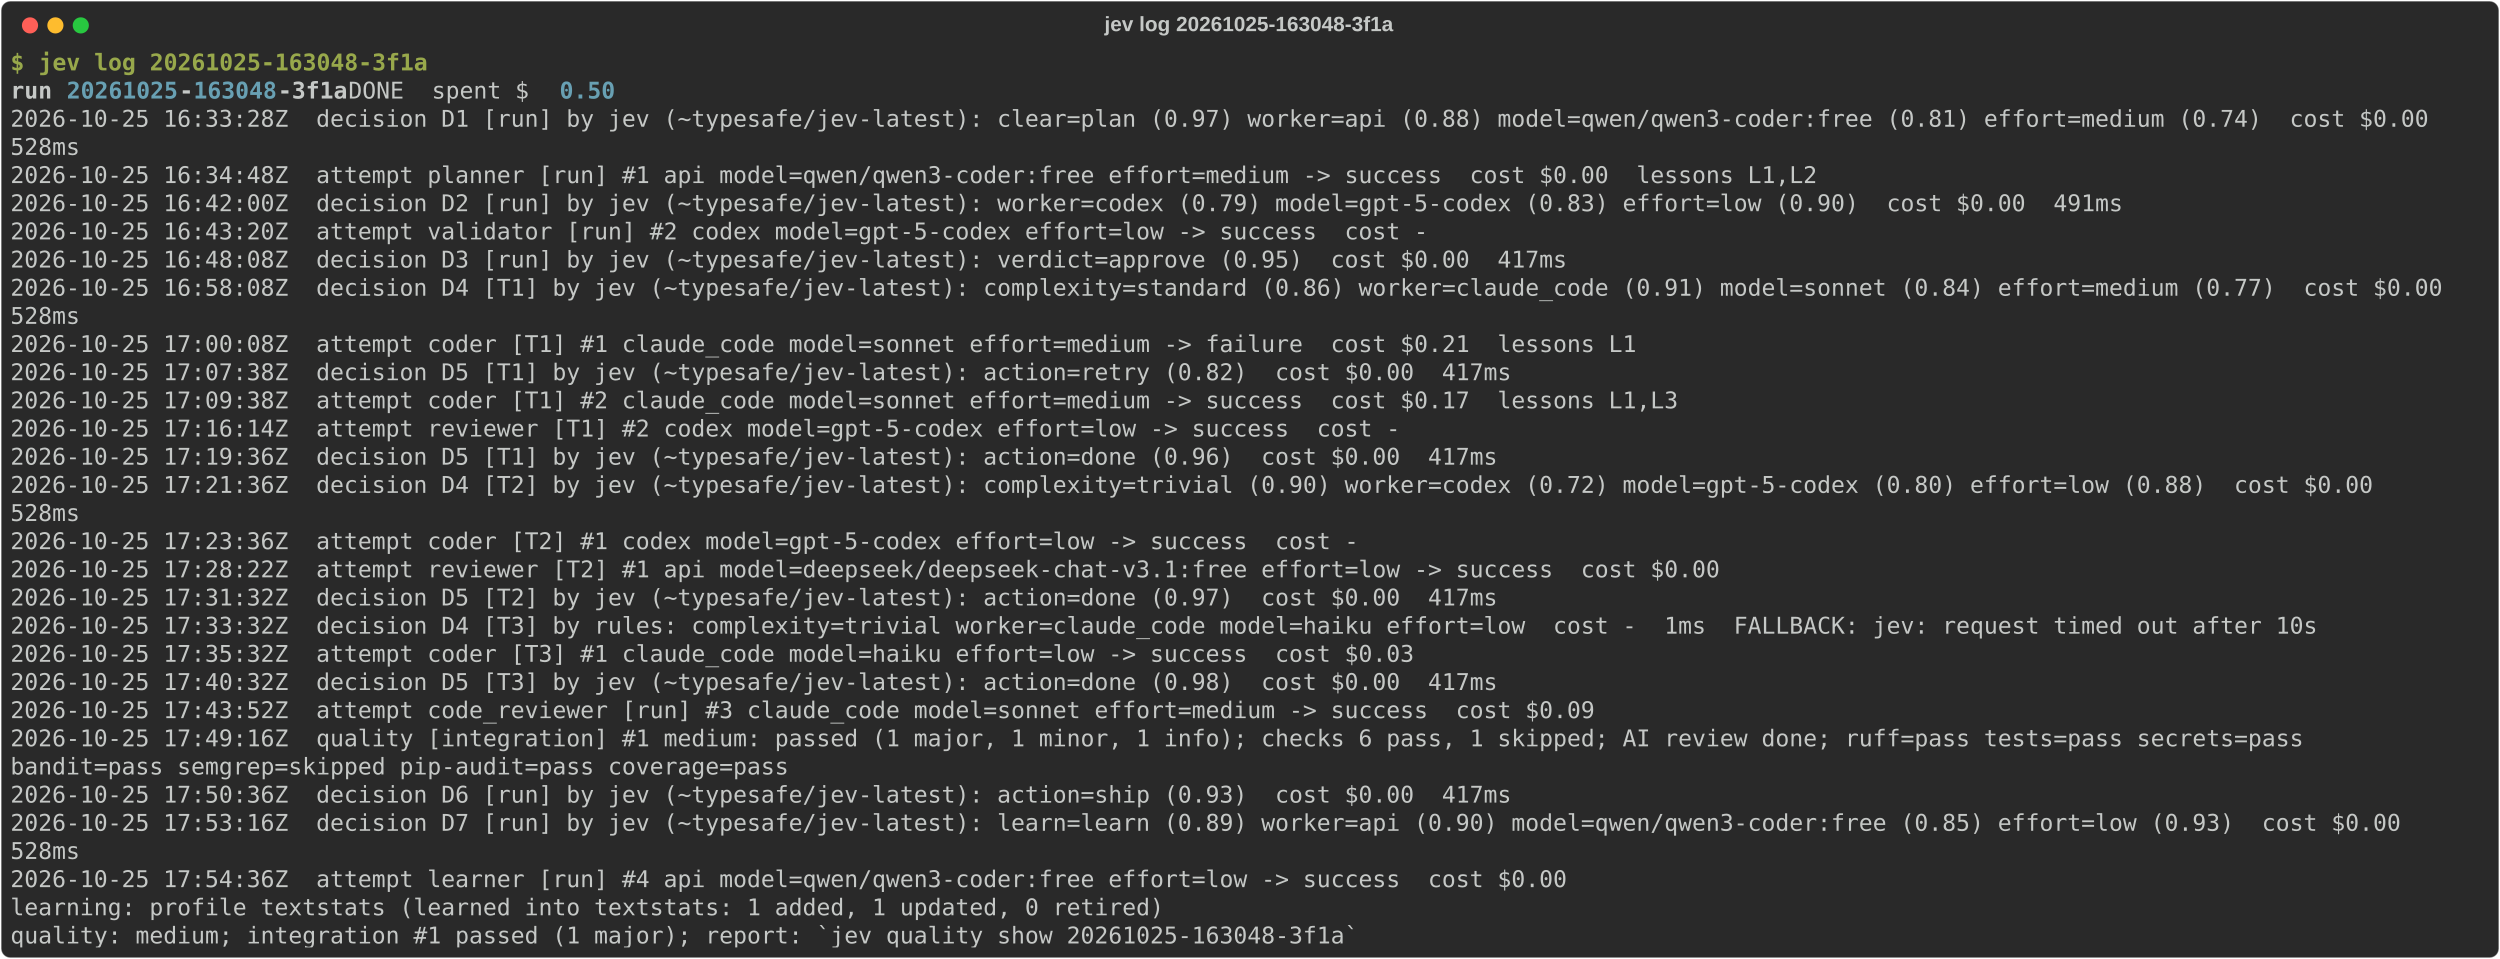
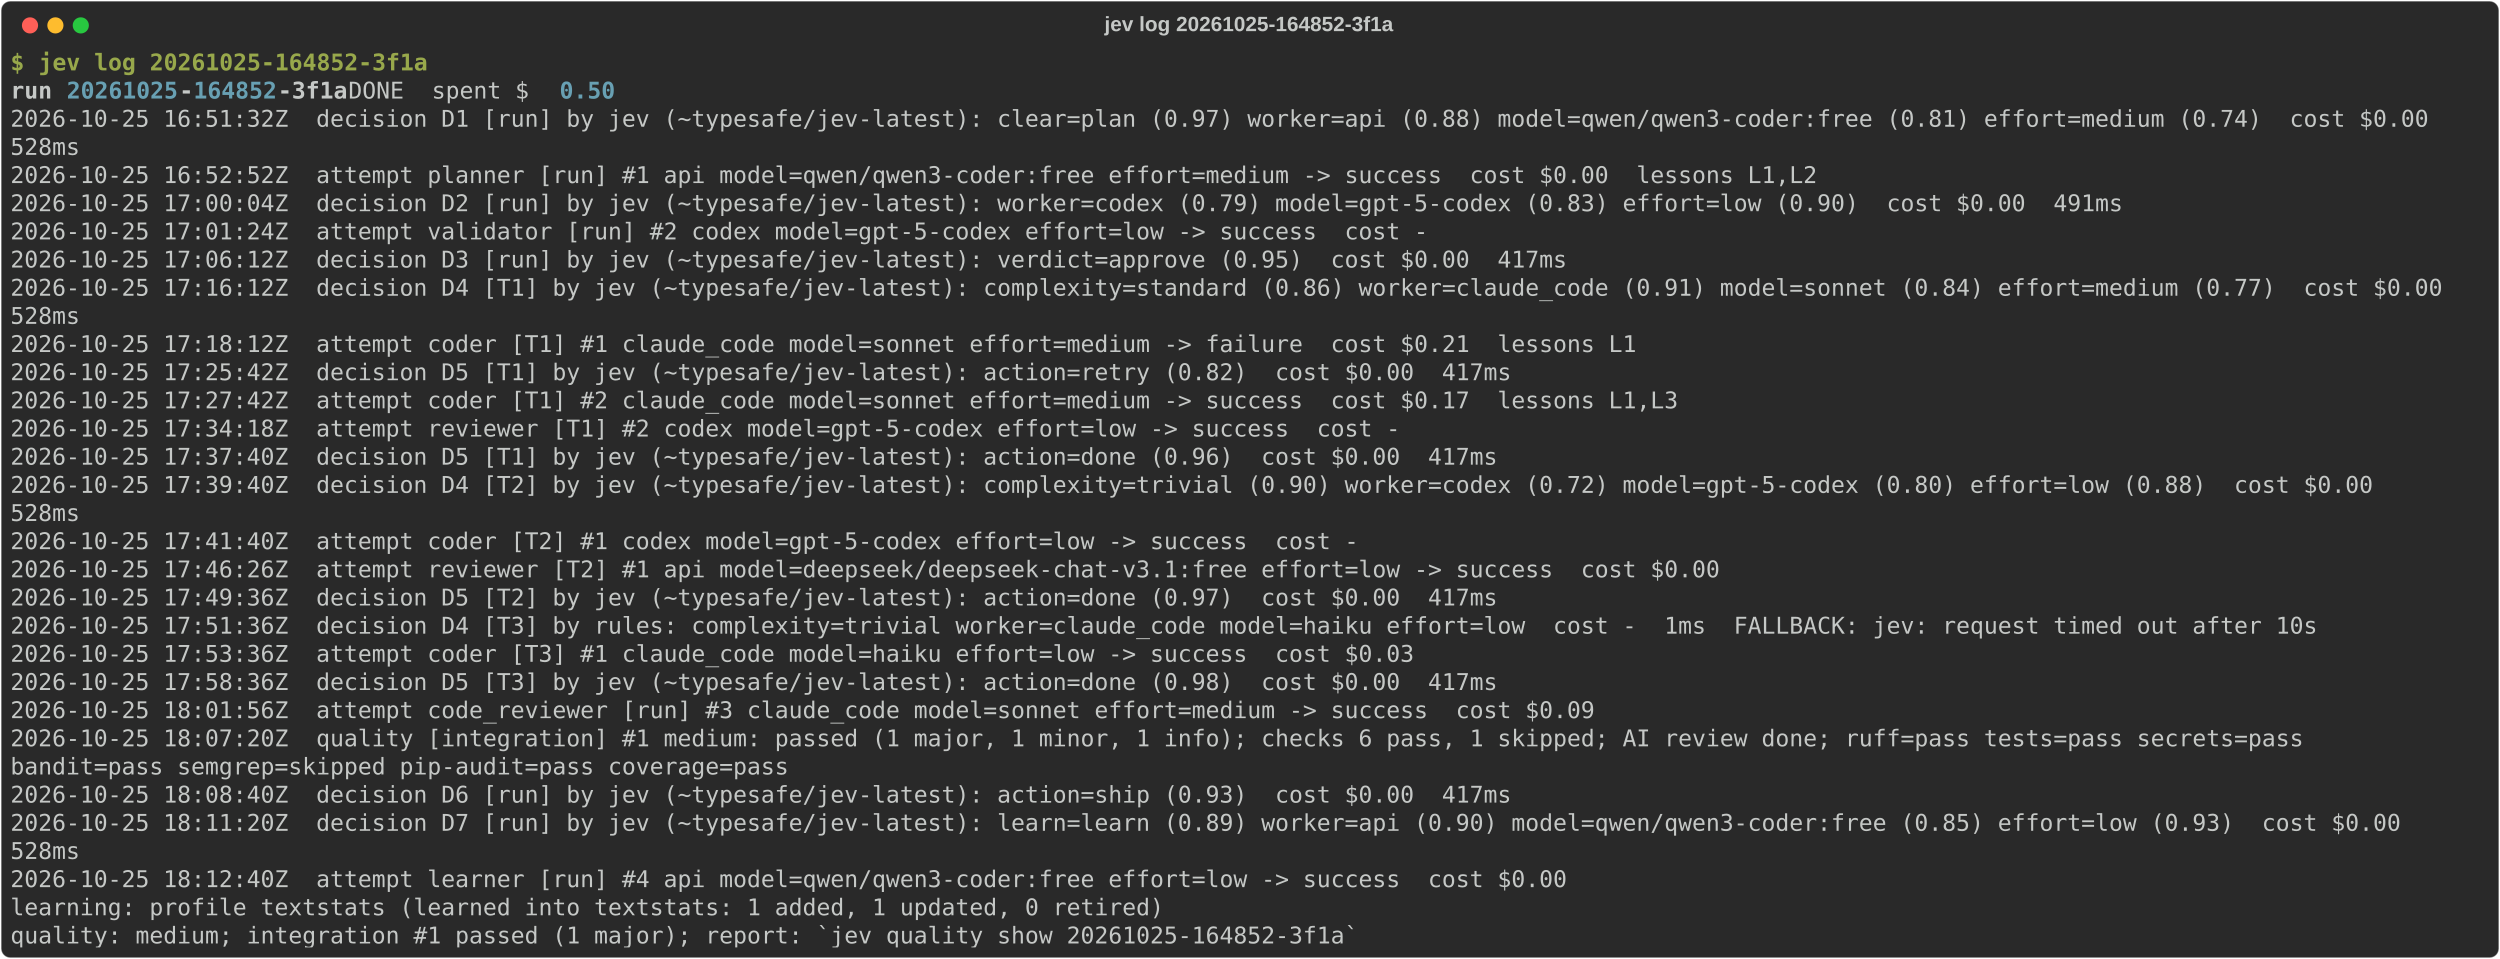
<svg xmlns="http://www.w3.org/2000/svg" class="rich-terminal" viewBox="0 0 2166 830.8">
  <style>

    @font-face {
        font-family: "Fira Code";
        src: local("FiraCode-Regular"),
                url("https://cdnjs.cloudflare.com/ajax/libs/firacode/6.2.0/woff2/FiraCode-Regular.woff2") format("woff2"),
                url("https://cdnjs.cloudflare.com/ajax/libs/firacode/6.2.0/woff/FiraCode-Regular.woff") format("woff");
        font-style: normal;
        font-weight: 400;
    }
    @font-face {
        font-family: "Fira Code";
        src: local("FiraCode-Bold"),
                url("https://cdnjs.cloudflare.com/ajax/libs/firacode/6.2.0/woff2/FiraCode-Bold.woff2") format("woff2"),
                url("https://cdnjs.cloudflare.com/ajax/libs/firacode/6.2.0/woff/FiraCode-Bold.woff") format("woff");
        font-style: bold;
        font-weight: 700;
    }

-     .terminal-3574714448-matrix {
+     .terminal-575590462-matrix {
        font-family: Fira Code, monospace;
        font-size: 20px;
        line-height: 24.4px;
        font-variant-east-asian: full-width;
    }

-     .terminal-3574714448-title {
+     .terminal-575590462-title {
        font-size: 18px;
        font-weight: bold;
        font-family: arial;
    }

-     .terminal-3574714448-r1 { fill: #98a84b;font-weight: bold }
- .terminal-3574714448-r2 { fill: #c5c8c6 }
- .terminal-3574714448-r3 { fill: #c5c8c6;font-weight: bold }
- .terminal-3574714448-r4 { fill: #68a0b3;font-weight: bold }
+     .terminal-575590462-r1 { fill: #98a84b;font-weight: bold }
+ .terminal-575590462-r2 { fill: #c5c8c6 }
+ .terminal-575590462-r3 { fill: #c5c8c6;font-weight: bold }
+ .terminal-575590462-r4 { fill: #68a0b3;font-weight: bold }
    </style>
  <defs>
-     <clipPath id="terminal-3574714448-clip-terminal">
+     <clipPath id="terminal-575590462-clip-terminal">
      <rect x="0" y="0" width="2146.2" height="779.8" />
    </clipPath>
-     <clipPath id="terminal-3574714448-line-0">
+     <clipPath id="terminal-575590462-line-0">
      <rect x="0" y="1.5" width="2147.2" height="24.65" />
    </clipPath>
-     <clipPath id="terminal-3574714448-line-1">
+     <clipPath id="terminal-575590462-line-1">
      <rect x="0" y="25.9" width="2147.2" height="24.65" />
    </clipPath>
-     <clipPath id="terminal-3574714448-line-2">
+     <clipPath id="terminal-575590462-line-2">
      <rect x="0" y="50.3" width="2147.2" height="24.65" />
    </clipPath>
-     <clipPath id="terminal-3574714448-line-3">
+     <clipPath id="terminal-575590462-line-3">
      <rect x="0" y="74.7" width="2147.2" height="24.65" />
    </clipPath>
-     <clipPath id="terminal-3574714448-line-4">
+     <clipPath id="terminal-575590462-line-4">
      <rect x="0" y="99.1" width="2147.2" height="24.65" />
    </clipPath>
-     <clipPath id="terminal-3574714448-line-5">
+     <clipPath id="terminal-575590462-line-5">
      <rect x="0" y="123.5" width="2147.2" height="24.65" />
    </clipPath>
-     <clipPath id="terminal-3574714448-line-6">
+     <clipPath id="terminal-575590462-line-6">
      <rect x="0" y="147.9" width="2147.2" height="24.65" />
    </clipPath>
-     <clipPath id="terminal-3574714448-line-7">
+     <clipPath id="terminal-575590462-line-7">
      <rect x="0" y="172.3" width="2147.2" height="24.65" />
    </clipPath>
-     <clipPath id="terminal-3574714448-line-8">
+     <clipPath id="terminal-575590462-line-8">
      <rect x="0" y="196.7" width="2147.2" height="24.65" />
    </clipPath>
-     <clipPath id="terminal-3574714448-line-9">
+     <clipPath id="terminal-575590462-line-9">
      <rect x="0" y="221.1" width="2147.2" height="24.65" />
    </clipPath>
-     <clipPath id="terminal-3574714448-line-10">
+     <clipPath id="terminal-575590462-line-10">
      <rect x="0" y="245.5" width="2147.2" height="24.65" />
    </clipPath>
-     <clipPath id="terminal-3574714448-line-11">
+     <clipPath id="terminal-575590462-line-11">
      <rect x="0" y="269.9" width="2147.2" height="24.65" />
    </clipPath>
-     <clipPath id="terminal-3574714448-line-12">
+     <clipPath id="terminal-575590462-line-12">
      <rect x="0" y="294.3" width="2147.2" height="24.65" />
    </clipPath>
-     <clipPath id="terminal-3574714448-line-13">
+     <clipPath id="terminal-575590462-line-13">
      <rect x="0" y="318.7" width="2147.2" height="24.65" />
    </clipPath>
-     <clipPath id="terminal-3574714448-line-14">
+     <clipPath id="terminal-575590462-line-14">
      <rect x="0" y="343.1" width="2147.2" height="24.65" />
    </clipPath>
-     <clipPath id="terminal-3574714448-line-15">
+     <clipPath id="terminal-575590462-line-15">
      <rect x="0" y="367.5" width="2147.2" height="24.65" />
    </clipPath>
-     <clipPath id="terminal-3574714448-line-16">
+     <clipPath id="terminal-575590462-line-16">
      <rect x="0" y="391.9" width="2147.2" height="24.65" />
    </clipPath>
-     <clipPath id="terminal-3574714448-line-17">
+     <clipPath id="terminal-575590462-line-17">
      <rect x="0" y="416.3" width="2147.2" height="24.65" />
    </clipPath>
-     <clipPath id="terminal-3574714448-line-18">
+     <clipPath id="terminal-575590462-line-18">
      <rect x="0" y="440.7" width="2147.2" height="24.65" />
    </clipPath>
-     <clipPath id="terminal-3574714448-line-19">
+     <clipPath id="terminal-575590462-line-19">
      <rect x="0" y="465.1" width="2147.2" height="24.65" />
    </clipPath>
-     <clipPath id="terminal-3574714448-line-20">
+     <clipPath id="terminal-575590462-line-20">
      <rect x="0" y="489.5" width="2147.2" height="24.65" />
    </clipPath>
-     <clipPath id="terminal-3574714448-line-21">
+     <clipPath id="terminal-575590462-line-21">
      <rect x="0" y="513.9" width="2147.2" height="24.65" />
    </clipPath>
-     <clipPath id="terminal-3574714448-line-22">
+     <clipPath id="terminal-575590462-line-22">
      <rect x="0" y="538.3" width="2147.2" height="24.65" />
    </clipPath>
-     <clipPath id="terminal-3574714448-line-23">
+     <clipPath id="terminal-575590462-line-23">
      <rect x="0" y="562.7" width="2147.2" height="24.65" />
    </clipPath>
-     <clipPath id="terminal-3574714448-line-24">
+     <clipPath id="terminal-575590462-line-24">
      <rect x="0" y="587.1" width="2147.2" height="24.65" />
    </clipPath>
-     <clipPath id="terminal-3574714448-line-25">
+     <clipPath id="terminal-575590462-line-25">
      <rect x="0" y="611.5" width="2147.2" height="24.65" />
    </clipPath>
-     <clipPath id="terminal-3574714448-line-26">
+     <clipPath id="terminal-575590462-line-26">
      <rect x="0" y="635.9" width="2147.2" height="24.65" />
    </clipPath>
-     <clipPath id="terminal-3574714448-line-27">
+     <clipPath id="terminal-575590462-line-27">
      <rect x="0" y="660.3" width="2147.2" height="24.65" />
    </clipPath>
-     <clipPath id="terminal-3574714448-line-28">
+     <clipPath id="terminal-575590462-line-28">
      <rect x="0" y="684.7" width="2147.2" height="24.65" />
    </clipPath>
-     <clipPath id="terminal-3574714448-line-29">
+     <clipPath id="terminal-575590462-line-29">
      <rect x="0" y="709.1" width="2147.2" height="24.65" />
    </clipPath>
-     <clipPath id="terminal-3574714448-line-30">
+     <clipPath id="terminal-575590462-line-30">
      <rect x="0" y="733.5" width="2147.2" height="24.65" />
    </clipPath>
  </defs>
  <rect fill="#292929" stroke="rgba(255,255,255,0.35)" stroke-width="1" x="1" y="1" width="2164" height="828.8" rx="8" />
-   <text class="terminal-3574714448-title" fill="#c5c8c6" text-anchor="middle" x="1082" y="27">jev log 20261025-163048-3f1a</text>
+   <text class="terminal-575590462-title" fill="#c5c8c6" text-anchor="middle" x="1082" y="27">jev log 20261025-164852-3f1a</text>
  <g transform="translate(26,22)">
    <circle cx="0" cy="0" r="7" fill="#ff5f57" />
    <circle cx="22" cy="0" r="7" fill="#febc2e" />
    <circle cx="44" cy="0" r="7" fill="#28c840" />
  </g>
-   <g transform="translate(9, 41)" clip-path="url(#terminal-3574714448-clip-terminal)">
-     <g class="terminal-3574714448-matrix">
-       <text class="terminal-3574714448-r1" x="0" y="20" textLength="24.4" clip-path="url(#terminal-3574714448-line-0)">$ </text>
-       <text class="terminal-3574714448-r1" x="24.4" y="20" textLength="341.6" clip-path="url(#terminal-3574714448-line-0)">jev log 20261025-163048-3f1a</text>
-       <text class="terminal-3574714448-r2" x="2147.2" y="20" textLength="12.2" clip-path="url(#terminal-3574714448-line-0)">
- </text>
-       <text class="terminal-3574714448-r3" x="0" y="44.4" textLength="48.8" clip-path="url(#terminal-3574714448-line-1)">run </text>
-       <text class="terminal-3574714448-r4" x="48.8" y="44.4" textLength="97.6" clip-path="url(#terminal-3574714448-line-1)">20261025</text>
-       <text class="terminal-3574714448-r3" x="146.4" y="44.4" textLength="12.2" clip-path="url(#terminal-3574714448-line-1)">-</text>
-       <text class="terminal-3574714448-r4" x="158.6" y="44.4" textLength="73.2" clip-path="url(#terminal-3574714448-line-1)">163048</text>
-       <text class="terminal-3574714448-r3" x="231.8" y="44.4" textLength="61" clip-path="url(#terminal-3574714448-line-1)">-3f1a</text>
-       <text class="terminal-3574714448-r2" x="292.8" y="44.4" textLength="183" clip-path="url(#terminal-3574714448-line-1)">  DONE  spent $</text>
-       <text class="terminal-3574714448-r4" x="475.8" y="44.4" textLength="48.8" clip-path="url(#terminal-3574714448-line-1)">0.50</text>
-       <text class="terminal-3574714448-r2" x="2147.2" y="44.4" textLength="12.2" clip-path="url(#terminal-3574714448-line-1)">
- </text>
-       <text class="terminal-3574714448-r2" x="0" y="68.8" textLength="2147.2" clip-path="url(#terminal-3574714448-line-2)">2026-10-25 16:33:28Z  decision D1 [run] by jev (~typesafe/jev-latest): clear=plan (0.97) worker=api (0.88) model=qwen/qwen3-coder:free (0.81) effort=medium (0.74)  cost $0.00  </text>
-       <text class="terminal-3574714448-r2" x="2147.2" y="68.8" textLength="12.2" clip-path="url(#terminal-3574714448-line-2)">
- </text>
-       <text class="terminal-3574714448-r2" x="0" y="93.2" textLength="61" clip-path="url(#terminal-3574714448-line-3)">528ms</text>
-       <text class="terminal-3574714448-r2" x="2147.2" y="93.2" textLength="12.2" clip-path="url(#terminal-3574714448-line-3)">
- </text>
-       <text class="terminal-3574714448-r2" x="0" y="117.6" textLength="1586" clip-path="url(#terminal-3574714448-line-4)">2026-10-25 16:34:48Z  attempt planner [run] #1 api model=qwen/qwen3-coder:free effort=medium -&gt; success  cost $0.00  lessons L1,L2</text>
-       <text class="terminal-3574714448-r2" x="2147.2" y="117.6" textLength="12.2" clip-path="url(#terminal-3574714448-line-4)">
- </text>
-       <text class="terminal-3574714448-r2" x="0" y="142" textLength="1854.4" clip-path="url(#terminal-3574714448-line-5)">2026-10-25 16:42:00Z  decision D2 [run] by jev (~typesafe/jev-latest): worker=codex (0.79) model=gpt-5-codex (0.83) effort=low (0.90)  cost $0.00  491ms</text>
-       <text class="terminal-3574714448-r2" x="2147.2" y="142" textLength="12.2" clip-path="url(#terminal-3574714448-line-5)">
- </text>
-       <text class="terminal-3574714448-r2" x="0" y="166.4" textLength="1244.4" clip-path="url(#terminal-3574714448-line-6)">2026-10-25 16:43:20Z  attempt validator [run] #2 codex model=gpt-5-codex effort=low -&gt; success  cost -</text>
-       <text class="terminal-3574714448-r2" x="2147.2" y="166.4" textLength="12.2" clip-path="url(#terminal-3574714448-line-6)">
- </text>
-       <text class="terminal-3574714448-r2" x="0" y="190.8" textLength="1366.4" clip-path="url(#terminal-3574714448-line-7)">2026-10-25 16:48:08Z  decision D3 [run] by jev (~typesafe/jev-latest): verdict=approve (0.95)  cost $0.00  417ms</text>
-       <text class="terminal-3574714448-r2" x="2147.2" y="190.8" textLength="12.2" clip-path="url(#terminal-3574714448-line-7)">
- </text>
-       <text class="terminal-3574714448-r2" x="0" y="215.2" textLength="2147.2" clip-path="url(#terminal-3574714448-line-8)">2026-10-25 16:58:08Z  decision D4 [T1] by jev (~typesafe/jev-latest): complexity=standard (0.86) worker=claude_code (0.91) model=sonnet (0.84) effort=medium (0.77)  cost $0.00 </text>
-       <text class="terminal-3574714448-r2" x="2147.2" y="215.2" textLength="12.2" clip-path="url(#terminal-3574714448-line-8)">
- </text>
-       <text class="terminal-3574714448-r2" x="0" y="239.6" textLength="61" clip-path="url(#terminal-3574714448-line-9)">528ms</text>
-       <text class="terminal-3574714448-r2" x="2147.2" y="239.6" textLength="12.2" clip-path="url(#terminal-3574714448-line-9)">
- </text>
-       <text class="terminal-3574714448-r2" x="0" y="264" textLength="1427.4" clip-path="url(#terminal-3574714448-line-10)">2026-10-25 17:00:08Z  attempt coder [T1] #1 claude_code model=sonnet effort=medium -&gt; failure  cost $0.21  lessons L1</text>
-       <text class="terminal-3574714448-r2" x="2147.2" y="264" textLength="12.2" clip-path="url(#terminal-3574714448-line-10)">
- </text>
-       <text class="terminal-3574714448-r2" x="0" y="288.4" textLength="1317.6" clip-path="url(#terminal-3574714448-line-11)">2026-10-25 17:07:38Z  decision D5 [T1] by jev (~typesafe/jev-latest): action=retry (0.82)  cost $0.00  417ms</text>
-       <text class="terminal-3574714448-r2" x="2147.2" y="288.4" textLength="12.2" clip-path="url(#terminal-3574714448-line-11)">
- </text>
-       <text class="terminal-3574714448-r2" x="0" y="312.8" textLength="1464" clip-path="url(#terminal-3574714448-line-12)">2026-10-25 17:09:38Z  attempt coder [T1] #2 claude_code model=sonnet effort=medium -&gt; success  cost $0.17  lessons L1,L3</text>
-       <text class="terminal-3574714448-r2" x="2147.2" y="312.8" textLength="12.2" clip-path="url(#terminal-3574714448-line-12)">
- </text>
-       <text class="terminal-3574714448-r2" x="0" y="337.2" textLength="1220" clip-path="url(#terminal-3574714448-line-13)">2026-10-25 17:16:14Z  attempt reviewer [T1] #2 codex model=gpt-5-codex effort=low -&gt; success  cost -</text>
-       <text class="terminal-3574714448-r2" x="2147.2" y="337.2" textLength="12.2" clip-path="url(#terminal-3574714448-line-13)">
- </text>
-       <text class="terminal-3574714448-r2" x="0" y="361.6" textLength="1305.4" clip-path="url(#terminal-3574714448-line-14)">2026-10-25 17:19:36Z  decision D5 [T1] by jev (~typesafe/jev-latest): action=done (0.96)  cost $0.00  417ms</text>
-       <text class="terminal-3574714448-r2" x="2147.2" y="361.6" textLength="12.2" clip-path="url(#terminal-3574714448-line-14)">
- </text>
-       <text class="terminal-3574714448-r2" x="0" y="386" textLength="2098.4" clip-path="url(#terminal-3574714448-line-15)">2026-10-25 17:21:36Z  decision D4 [T2] by jev (~typesafe/jev-latest): complexity=trivial (0.90) worker=codex (0.72) model=gpt-5-codex (0.80) effort=low (0.88)  cost $0.00  </text>
-       <text class="terminal-3574714448-r2" x="2147.2" y="386" textLength="12.2" clip-path="url(#terminal-3574714448-line-15)">
- </text>
-       <text class="terminal-3574714448-r2" x="0" y="410.4" textLength="61" clip-path="url(#terminal-3574714448-line-16)">528ms</text>
-       <text class="terminal-3574714448-r2" x="2147.2" y="410.4" textLength="12.2" clip-path="url(#terminal-3574714448-line-16)">
- </text>
-       <text class="terminal-3574714448-r2" x="0" y="434.8" textLength="1183.4" clip-path="url(#terminal-3574714448-line-17)">2026-10-25 17:23:36Z  attempt coder [T2] #1 codex model=gpt-5-codex effort=low -&gt; success  cost -</text>
-       <text class="terminal-3574714448-r2" x="2147.2" y="434.8" textLength="12.2" clip-path="url(#terminal-3574714448-line-17)">
- </text>
-       <text class="terminal-3574714448-r2" x="0" y="459.2" textLength="1500.6" clip-path="url(#terminal-3574714448-line-18)">2026-10-25 17:28:22Z  attempt reviewer [T2] #1 api model=deepseek/deepseek-chat-v3.1:free effort=low -&gt; success  cost $0.00</text>
-       <text class="terminal-3574714448-r2" x="2147.2" y="459.2" textLength="12.2" clip-path="url(#terminal-3574714448-line-18)">
- </text>
-       <text class="terminal-3574714448-r2" x="0" y="483.6" textLength="1305.4" clip-path="url(#terminal-3574714448-line-19)">2026-10-25 17:31:32Z  decision D5 [T2] by jev (~typesafe/jev-latest): action=done (0.97)  cost $0.00  417ms</text>
-       <text class="terminal-3574714448-r2" x="2147.2" y="483.6" textLength="12.2" clip-path="url(#terminal-3574714448-line-19)">
- </text>
-       <text class="terminal-3574714448-r2" x="0" y="508" textLength="2025.2" clip-path="url(#terminal-3574714448-line-20)">2026-10-25 17:33:32Z  decision D4 [T3] by rules: complexity=trivial worker=claude_code model=haiku effort=low  cost -  1ms  FALLBACK: jev: request timed out after 10s</text>
-       <text class="terminal-3574714448-r2" x="2147.2" y="508" textLength="12.2" clip-path="url(#terminal-3574714448-line-20)">
- </text>
-       <text class="terminal-3574714448-r2" x="0" y="532.4" textLength="1232.2" clip-path="url(#terminal-3574714448-line-21)">2026-10-25 17:35:32Z  attempt coder [T3] #1 claude_code model=haiku effort=low -&gt; success  cost $0.03</text>
-       <text class="terminal-3574714448-r2" x="2147.2" y="532.4" textLength="12.2" clip-path="url(#terminal-3574714448-line-21)">
- </text>
-       <text class="terminal-3574714448-r2" x="0" y="556.8" textLength="1305.4" clip-path="url(#terminal-3574714448-line-22)">2026-10-25 17:40:32Z  decision D5 [T3] by jev (~typesafe/jev-latest): action=done (0.98)  cost $0.00  417ms</text>
-       <text class="terminal-3574714448-r2" x="2147.2" y="556.8" textLength="12.2" clip-path="url(#terminal-3574714448-line-22)">
- </text>
-       <text class="terminal-3574714448-r2" x="0" y="581.2" textLength="1390.8" clip-path="url(#terminal-3574714448-line-23)">2026-10-25 17:43:52Z  attempt code_reviewer [run] #3 claude_code model=sonnet effort=medium -&gt; success  cost $0.09</text>
-       <text class="terminal-3574714448-r2" x="2147.2" y="581.2" textLength="12.2" clip-path="url(#terminal-3574714448-line-23)">
- </text>
-       <text class="terminal-3574714448-r2" x="0" y="605.6" textLength="2025.2" clip-path="url(#terminal-3574714448-line-24)">2026-10-25 17:49:16Z  quality [integration] #1 medium: passed (1 major, 1 minor, 1 info); checks 6 pass, 1 skipped; AI review done; ruff=pass tests=pass secrets=pass </text>
-       <text class="terminal-3574714448-r2" x="2147.2" y="605.6" textLength="12.2" clip-path="url(#terminal-3574714448-line-24)">
- </text>
-       <text class="terminal-3574714448-r2" x="0" y="630" textLength="683.2" clip-path="url(#terminal-3574714448-line-25)">bandit=pass semgrep=skipped pip-audit=pass coverage=pass</text>
-       <text class="terminal-3574714448-r2" x="2147.2" y="630" textLength="12.2" clip-path="url(#terminal-3574714448-line-25)">
- </text>
-       <text class="terminal-3574714448-r2" x="0" y="654.4" textLength="1317.6" clip-path="url(#terminal-3574714448-line-26)">2026-10-25 17:50:36Z  decision D6 [run] by jev (~typesafe/jev-latest): action=ship (0.93)  cost $0.00  417ms</text>
-       <text class="terminal-3574714448-r2" x="2147.2" y="654.4" textLength="12.2" clip-path="url(#terminal-3574714448-line-26)">
- </text>
-       <text class="terminal-3574714448-r2" x="0" y="678.8" textLength="2122.8" clip-path="url(#terminal-3574714448-line-27)">2026-10-25 17:53:16Z  decision D7 [run] by jev (~typesafe/jev-latest): learn=learn (0.89) worker=api (0.90) model=qwen/qwen3-coder:free (0.85) effort=low (0.93)  cost $0.00  </text>
-       <text class="terminal-3574714448-r2" x="2147.2" y="678.8" textLength="12.2" clip-path="url(#terminal-3574714448-line-27)">
- </text>
-       <text class="terminal-3574714448-r2" x="0" y="703.2" textLength="61" clip-path="url(#terminal-3574714448-line-28)">528ms</text>
-       <text class="terminal-3574714448-r2" x="2147.2" y="703.2" textLength="12.2" clip-path="url(#terminal-3574714448-line-28)">
- </text>
-       <text class="terminal-3574714448-r2" x="0" y="727.6" textLength="1366.4" clip-path="url(#terminal-3574714448-line-29)">2026-10-25 17:54:36Z  attempt learner [run] #4 api model=qwen/qwen3-coder:free effort=low -&gt; success  cost $0.00</text>
-       <text class="terminal-3574714448-r2" x="2147.2" y="727.6" textLength="12.2" clip-path="url(#terminal-3574714448-line-29)">
- </text>
-       <text class="terminal-3574714448-r2" x="0" y="752" textLength="1012.6" clip-path="url(#terminal-3574714448-line-30)">learning: profile textstats (learned into textstats: 1 added, 1 updated, 0 retired)</text>
-       <text class="terminal-3574714448-r2" x="2147.2" y="752" textLength="12.2" clip-path="url(#terminal-3574714448-line-30)">
- </text>
-       <text class="terminal-3574714448-r2" x="0" y="776.4" textLength="1183.4" clip-path="url(#terminal-3574714448-line-31)">quality: medium; integration #1 passed (1 major); report: `jev quality show 20261025-163048-3f1a`</text>
-       <text class="terminal-3574714448-r2" x="2147.2" y="776.4" textLength="12.2" clip-path="url(#terminal-3574714448-line-31)">
+   <g transform="translate(9, 41)" clip-path="url(#terminal-575590462-clip-terminal)">
+     <g class="terminal-575590462-matrix">
+       <text class="terminal-575590462-r1" x="0" y="20" textLength="24.4" clip-path="url(#terminal-575590462-line-0)">$ </text>
+       <text class="terminal-575590462-r1" x="24.4" y="20" textLength="341.6" clip-path="url(#terminal-575590462-line-0)">jev log 20261025-164852-3f1a</text>
+       <text class="terminal-575590462-r2" x="2147.2" y="20" textLength="12.2" clip-path="url(#terminal-575590462-line-0)">
+ </text>
+       <text class="terminal-575590462-r3" x="0" y="44.4" textLength="48.8" clip-path="url(#terminal-575590462-line-1)">run </text>
+       <text class="terminal-575590462-r4" x="48.8" y="44.4" textLength="97.6" clip-path="url(#terminal-575590462-line-1)">20261025</text>
+       <text class="terminal-575590462-r3" x="146.4" y="44.4" textLength="12.2" clip-path="url(#terminal-575590462-line-1)">-</text>
+       <text class="terminal-575590462-r4" x="158.6" y="44.4" textLength="73.2" clip-path="url(#terminal-575590462-line-1)">164852</text>
+       <text class="terminal-575590462-r3" x="231.8" y="44.4" textLength="61" clip-path="url(#terminal-575590462-line-1)">-3f1a</text>
+       <text class="terminal-575590462-r2" x="292.8" y="44.4" textLength="183" clip-path="url(#terminal-575590462-line-1)">  DONE  spent $</text>
+       <text class="terminal-575590462-r4" x="475.8" y="44.4" textLength="48.8" clip-path="url(#terminal-575590462-line-1)">0.50</text>
+       <text class="terminal-575590462-r2" x="2147.2" y="44.4" textLength="12.2" clip-path="url(#terminal-575590462-line-1)">
+ </text>
+       <text class="terminal-575590462-r2" x="0" y="68.8" textLength="2147.2" clip-path="url(#terminal-575590462-line-2)">2026-10-25 16:51:32Z  decision D1 [run] by jev (~typesafe/jev-latest): clear=plan (0.97) worker=api (0.88) model=qwen/qwen3-coder:free (0.81) effort=medium (0.74)  cost $0.00  </text>
+       <text class="terminal-575590462-r2" x="2147.2" y="68.8" textLength="12.2" clip-path="url(#terminal-575590462-line-2)">
+ </text>
+       <text class="terminal-575590462-r2" x="0" y="93.2" textLength="61" clip-path="url(#terminal-575590462-line-3)">528ms</text>
+       <text class="terminal-575590462-r2" x="2147.2" y="93.2" textLength="12.2" clip-path="url(#terminal-575590462-line-3)">
+ </text>
+       <text class="terminal-575590462-r2" x="0" y="117.6" textLength="1586" clip-path="url(#terminal-575590462-line-4)">2026-10-25 16:52:52Z  attempt planner [run] #1 api model=qwen/qwen3-coder:free effort=medium -&gt; success  cost $0.00  lessons L1,L2</text>
+       <text class="terminal-575590462-r2" x="2147.2" y="117.6" textLength="12.2" clip-path="url(#terminal-575590462-line-4)">
+ </text>
+       <text class="terminal-575590462-r2" x="0" y="142" textLength="1854.4" clip-path="url(#terminal-575590462-line-5)">2026-10-25 17:00:04Z  decision D2 [run] by jev (~typesafe/jev-latest): worker=codex (0.79) model=gpt-5-codex (0.83) effort=low (0.90)  cost $0.00  491ms</text>
+       <text class="terminal-575590462-r2" x="2147.2" y="142" textLength="12.2" clip-path="url(#terminal-575590462-line-5)">
+ </text>
+       <text class="terminal-575590462-r2" x="0" y="166.4" textLength="1244.4" clip-path="url(#terminal-575590462-line-6)">2026-10-25 17:01:24Z  attempt validator [run] #2 codex model=gpt-5-codex effort=low -&gt; success  cost -</text>
+       <text class="terminal-575590462-r2" x="2147.2" y="166.4" textLength="12.2" clip-path="url(#terminal-575590462-line-6)">
+ </text>
+       <text class="terminal-575590462-r2" x="0" y="190.8" textLength="1366.4" clip-path="url(#terminal-575590462-line-7)">2026-10-25 17:06:12Z  decision D3 [run] by jev (~typesafe/jev-latest): verdict=approve (0.95)  cost $0.00  417ms</text>
+       <text class="terminal-575590462-r2" x="2147.2" y="190.8" textLength="12.2" clip-path="url(#terminal-575590462-line-7)">
+ </text>
+       <text class="terminal-575590462-r2" x="0" y="215.2" textLength="2147.2" clip-path="url(#terminal-575590462-line-8)">2026-10-25 17:16:12Z  decision D4 [T1] by jev (~typesafe/jev-latest): complexity=standard (0.86) worker=claude_code (0.91) model=sonnet (0.84) effort=medium (0.77)  cost $0.00 </text>
+       <text class="terminal-575590462-r2" x="2147.2" y="215.2" textLength="12.2" clip-path="url(#terminal-575590462-line-8)">
+ </text>
+       <text class="terminal-575590462-r2" x="0" y="239.6" textLength="61" clip-path="url(#terminal-575590462-line-9)">528ms</text>
+       <text class="terminal-575590462-r2" x="2147.2" y="239.6" textLength="12.2" clip-path="url(#terminal-575590462-line-9)">
+ </text>
+       <text class="terminal-575590462-r2" x="0" y="264" textLength="1427.4" clip-path="url(#terminal-575590462-line-10)">2026-10-25 17:18:12Z  attempt coder [T1] #1 claude_code model=sonnet effort=medium -&gt; failure  cost $0.21  lessons L1</text>
+       <text class="terminal-575590462-r2" x="2147.2" y="264" textLength="12.2" clip-path="url(#terminal-575590462-line-10)">
+ </text>
+       <text class="terminal-575590462-r2" x="0" y="288.4" textLength="1317.6" clip-path="url(#terminal-575590462-line-11)">2026-10-25 17:25:42Z  decision D5 [T1] by jev (~typesafe/jev-latest): action=retry (0.82)  cost $0.00  417ms</text>
+       <text class="terminal-575590462-r2" x="2147.2" y="288.4" textLength="12.2" clip-path="url(#terminal-575590462-line-11)">
+ </text>
+       <text class="terminal-575590462-r2" x="0" y="312.8" textLength="1464" clip-path="url(#terminal-575590462-line-12)">2026-10-25 17:27:42Z  attempt coder [T1] #2 claude_code model=sonnet effort=medium -&gt; success  cost $0.17  lessons L1,L3</text>
+       <text class="terminal-575590462-r2" x="2147.2" y="312.8" textLength="12.2" clip-path="url(#terminal-575590462-line-12)">
+ </text>
+       <text class="terminal-575590462-r2" x="0" y="337.2" textLength="1220" clip-path="url(#terminal-575590462-line-13)">2026-10-25 17:34:18Z  attempt reviewer [T1] #2 codex model=gpt-5-codex effort=low -&gt; success  cost -</text>
+       <text class="terminal-575590462-r2" x="2147.2" y="337.2" textLength="12.2" clip-path="url(#terminal-575590462-line-13)">
+ </text>
+       <text class="terminal-575590462-r2" x="0" y="361.6" textLength="1305.4" clip-path="url(#terminal-575590462-line-14)">2026-10-25 17:37:40Z  decision D5 [T1] by jev (~typesafe/jev-latest): action=done (0.96)  cost $0.00  417ms</text>
+       <text class="terminal-575590462-r2" x="2147.2" y="361.6" textLength="12.2" clip-path="url(#terminal-575590462-line-14)">
+ </text>
+       <text class="terminal-575590462-r2" x="0" y="386" textLength="2098.4" clip-path="url(#terminal-575590462-line-15)">2026-10-25 17:39:40Z  decision D4 [T2] by jev (~typesafe/jev-latest): complexity=trivial (0.90) worker=codex (0.72) model=gpt-5-codex (0.80) effort=low (0.88)  cost $0.00  </text>
+       <text class="terminal-575590462-r2" x="2147.2" y="386" textLength="12.2" clip-path="url(#terminal-575590462-line-15)">
+ </text>
+       <text class="terminal-575590462-r2" x="0" y="410.4" textLength="61" clip-path="url(#terminal-575590462-line-16)">528ms</text>
+       <text class="terminal-575590462-r2" x="2147.2" y="410.4" textLength="12.2" clip-path="url(#terminal-575590462-line-16)">
+ </text>
+       <text class="terminal-575590462-r2" x="0" y="434.8" textLength="1183.4" clip-path="url(#terminal-575590462-line-17)">2026-10-25 17:41:40Z  attempt coder [T2] #1 codex model=gpt-5-codex effort=low -&gt; success  cost -</text>
+       <text class="terminal-575590462-r2" x="2147.2" y="434.8" textLength="12.2" clip-path="url(#terminal-575590462-line-17)">
+ </text>
+       <text class="terminal-575590462-r2" x="0" y="459.2" textLength="1500.6" clip-path="url(#terminal-575590462-line-18)">2026-10-25 17:46:26Z  attempt reviewer [T2] #1 api model=deepseek/deepseek-chat-v3.1:free effort=low -&gt; success  cost $0.00</text>
+       <text class="terminal-575590462-r2" x="2147.2" y="459.2" textLength="12.2" clip-path="url(#terminal-575590462-line-18)">
+ </text>
+       <text class="terminal-575590462-r2" x="0" y="483.6" textLength="1305.4" clip-path="url(#terminal-575590462-line-19)">2026-10-25 17:49:36Z  decision D5 [T2] by jev (~typesafe/jev-latest): action=done (0.97)  cost $0.00  417ms</text>
+       <text class="terminal-575590462-r2" x="2147.2" y="483.6" textLength="12.2" clip-path="url(#terminal-575590462-line-19)">
+ </text>
+       <text class="terminal-575590462-r2" x="0" y="508" textLength="2025.2" clip-path="url(#terminal-575590462-line-20)">2026-10-25 17:51:36Z  decision D4 [T3] by rules: complexity=trivial worker=claude_code model=haiku effort=low  cost -  1ms  FALLBACK: jev: request timed out after 10s</text>
+       <text class="terminal-575590462-r2" x="2147.2" y="508" textLength="12.2" clip-path="url(#terminal-575590462-line-20)">
+ </text>
+       <text class="terminal-575590462-r2" x="0" y="532.4" textLength="1232.2" clip-path="url(#terminal-575590462-line-21)">2026-10-25 17:53:36Z  attempt coder [T3] #1 claude_code model=haiku effort=low -&gt; success  cost $0.03</text>
+       <text class="terminal-575590462-r2" x="2147.2" y="532.4" textLength="12.2" clip-path="url(#terminal-575590462-line-21)">
+ </text>
+       <text class="terminal-575590462-r2" x="0" y="556.8" textLength="1305.4" clip-path="url(#terminal-575590462-line-22)">2026-10-25 17:58:36Z  decision D5 [T3] by jev (~typesafe/jev-latest): action=done (0.98)  cost $0.00  417ms</text>
+       <text class="terminal-575590462-r2" x="2147.2" y="556.8" textLength="12.2" clip-path="url(#terminal-575590462-line-22)">
+ </text>
+       <text class="terminal-575590462-r2" x="0" y="581.2" textLength="1390.8" clip-path="url(#terminal-575590462-line-23)">2026-10-25 18:01:56Z  attempt code_reviewer [run] #3 claude_code model=sonnet effort=medium -&gt; success  cost $0.09</text>
+       <text class="terminal-575590462-r2" x="2147.2" y="581.2" textLength="12.2" clip-path="url(#terminal-575590462-line-23)">
+ </text>
+       <text class="terminal-575590462-r2" x="0" y="605.6" textLength="2025.2" clip-path="url(#terminal-575590462-line-24)">2026-10-25 18:07:20Z  quality [integration] #1 medium: passed (1 major, 1 minor, 1 info); checks 6 pass, 1 skipped; AI review done; ruff=pass tests=pass secrets=pass </text>
+       <text class="terminal-575590462-r2" x="2147.2" y="605.6" textLength="12.2" clip-path="url(#terminal-575590462-line-24)">
+ </text>
+       <text class="terminal-575590462-r2" x="0" y="630" textLength="683.2" clip-path="url(#terminal-575590462-line-25)">bandit=pass semgrep=skipped pip-audit=pass coverage=pass</text>
+       <text class="terminal-575590462-r2" x="2147.2" y="630" textLength="12.2" clip-path="url(#terminal-575590462-line-25)">
+ </text>
+       <text class="terminal-575590462-r2" x="0" y="654.4" textLength="1317.6" clip-path="url(#terminal-575590462-line-26)">2026-10-25 18:08:40Z  decision D6 [run] by jev (~typesafe/jev-latest): action=ship (0.93)  cost $0.00  417ms</text>
+       <text class="terminal-575590462-r2" x="2147.2" y="654.4" textLength="12.2" clip-path="url(#terminal-575590462-line-26)">
+ </text>
+       <text class="terminal-575590462-r2" x="0" y="678.8" textLength="2122.8" clip-path="url(#terminal-575590462-line-27)">2026-10-25 18:11:20Z  decision D7 [run] by jev (~typesafe/jev-latest): learn=learn (0.89) worker=api (0.90) model=qwen/qwen3-coder:free (0.85) effort=low (0.93)  cost $0.00  </text>
+       <text class="terminal-575590462-r2" x="2147.2" y="678.8" textLength="12.2" clip-path="url(#terminal-575590462-line-27)">
+ </text>
+       <text class="terminal-575590462-r2" x="0" y="703.2" textLength="61" clip-path="url(#terminal-575590462-line-28)">528ms</text>
+       <text class="terminal-575590462-r2" x="2147.2" y="703.2" textLength="12.2" clip-path="url(#terminal-575590462-line-28)">
+ </text>
+       <text class="terminal-575590462-r2" x="0" y="727.6" textLength="1366.4" clip-path="url(#terminal-575590462-line-29)">2026-10-25 18:12:40Z  attempt learner [run] #4 api model=qwen/qwen3-coder:free effort=low -&gt; success  cost $0.00</text>
+       <text class="terminal-575590462-r2" x="2147.2" y="727.6" textLength="12.2" clip-path="url(#terminal-575590462-line-29)">
+ </text>
+       <text class="terminal-575590462-r2" x="0" y="752" textLength="1012.6" clip-path="url(#terminal-575590462-line-30)">learning: profile textstats (learned into textstats: 1 added, 1 updated, 0 retired)</text>
+       <text class="terminal-575590462-r2" x="2147.2" y="752" textLength="12.2" clip-path="url(#terminal-575590462-line-30)">
+ </text>
+       <text class="terminal-575590462-r2" x="0" y="776.4" textLength="1183.4" clip-path="url(#terminal-575590462-line-31)">quality: medium; integration #1 passed (1 major); report: `jev quality show 20261025-164852-3f1a`</text>
+       <text class="terminal-575590462-r2" x="2147.2" y="776.4" textLength="12.2" clip-path="url(#terminal-575590462-line-31)">
</text>
    </g>
  </g>
</svg>
